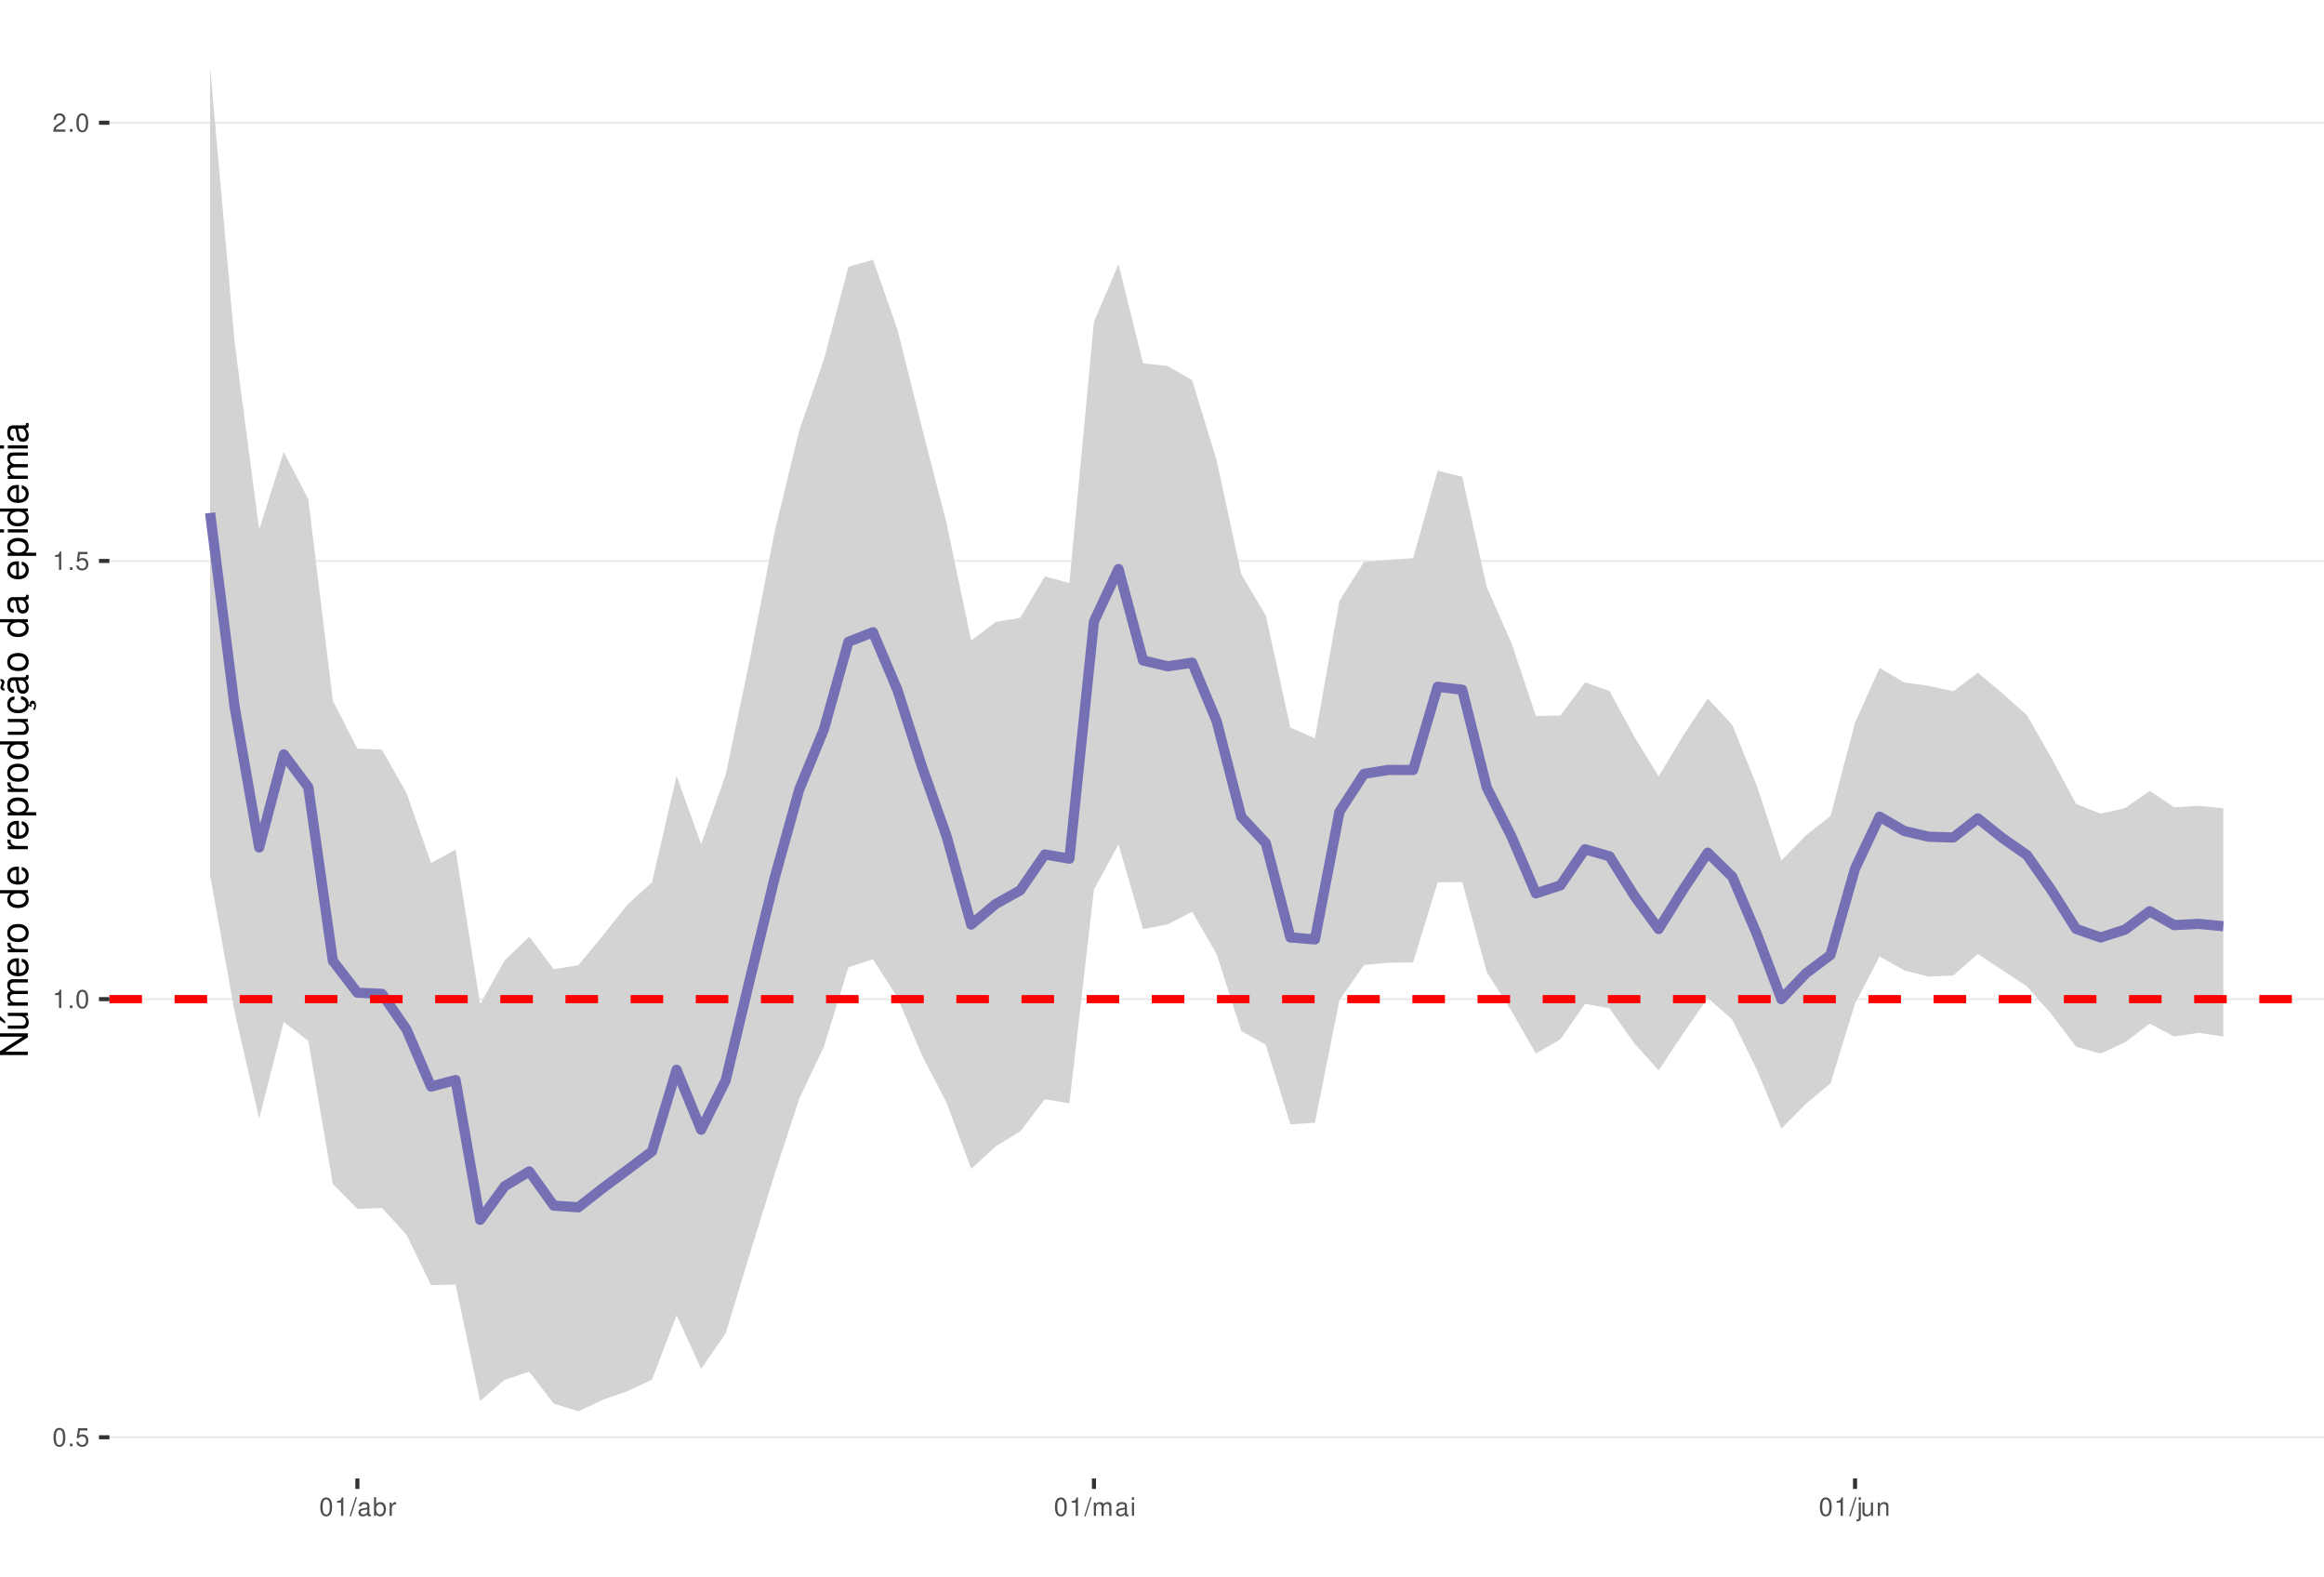
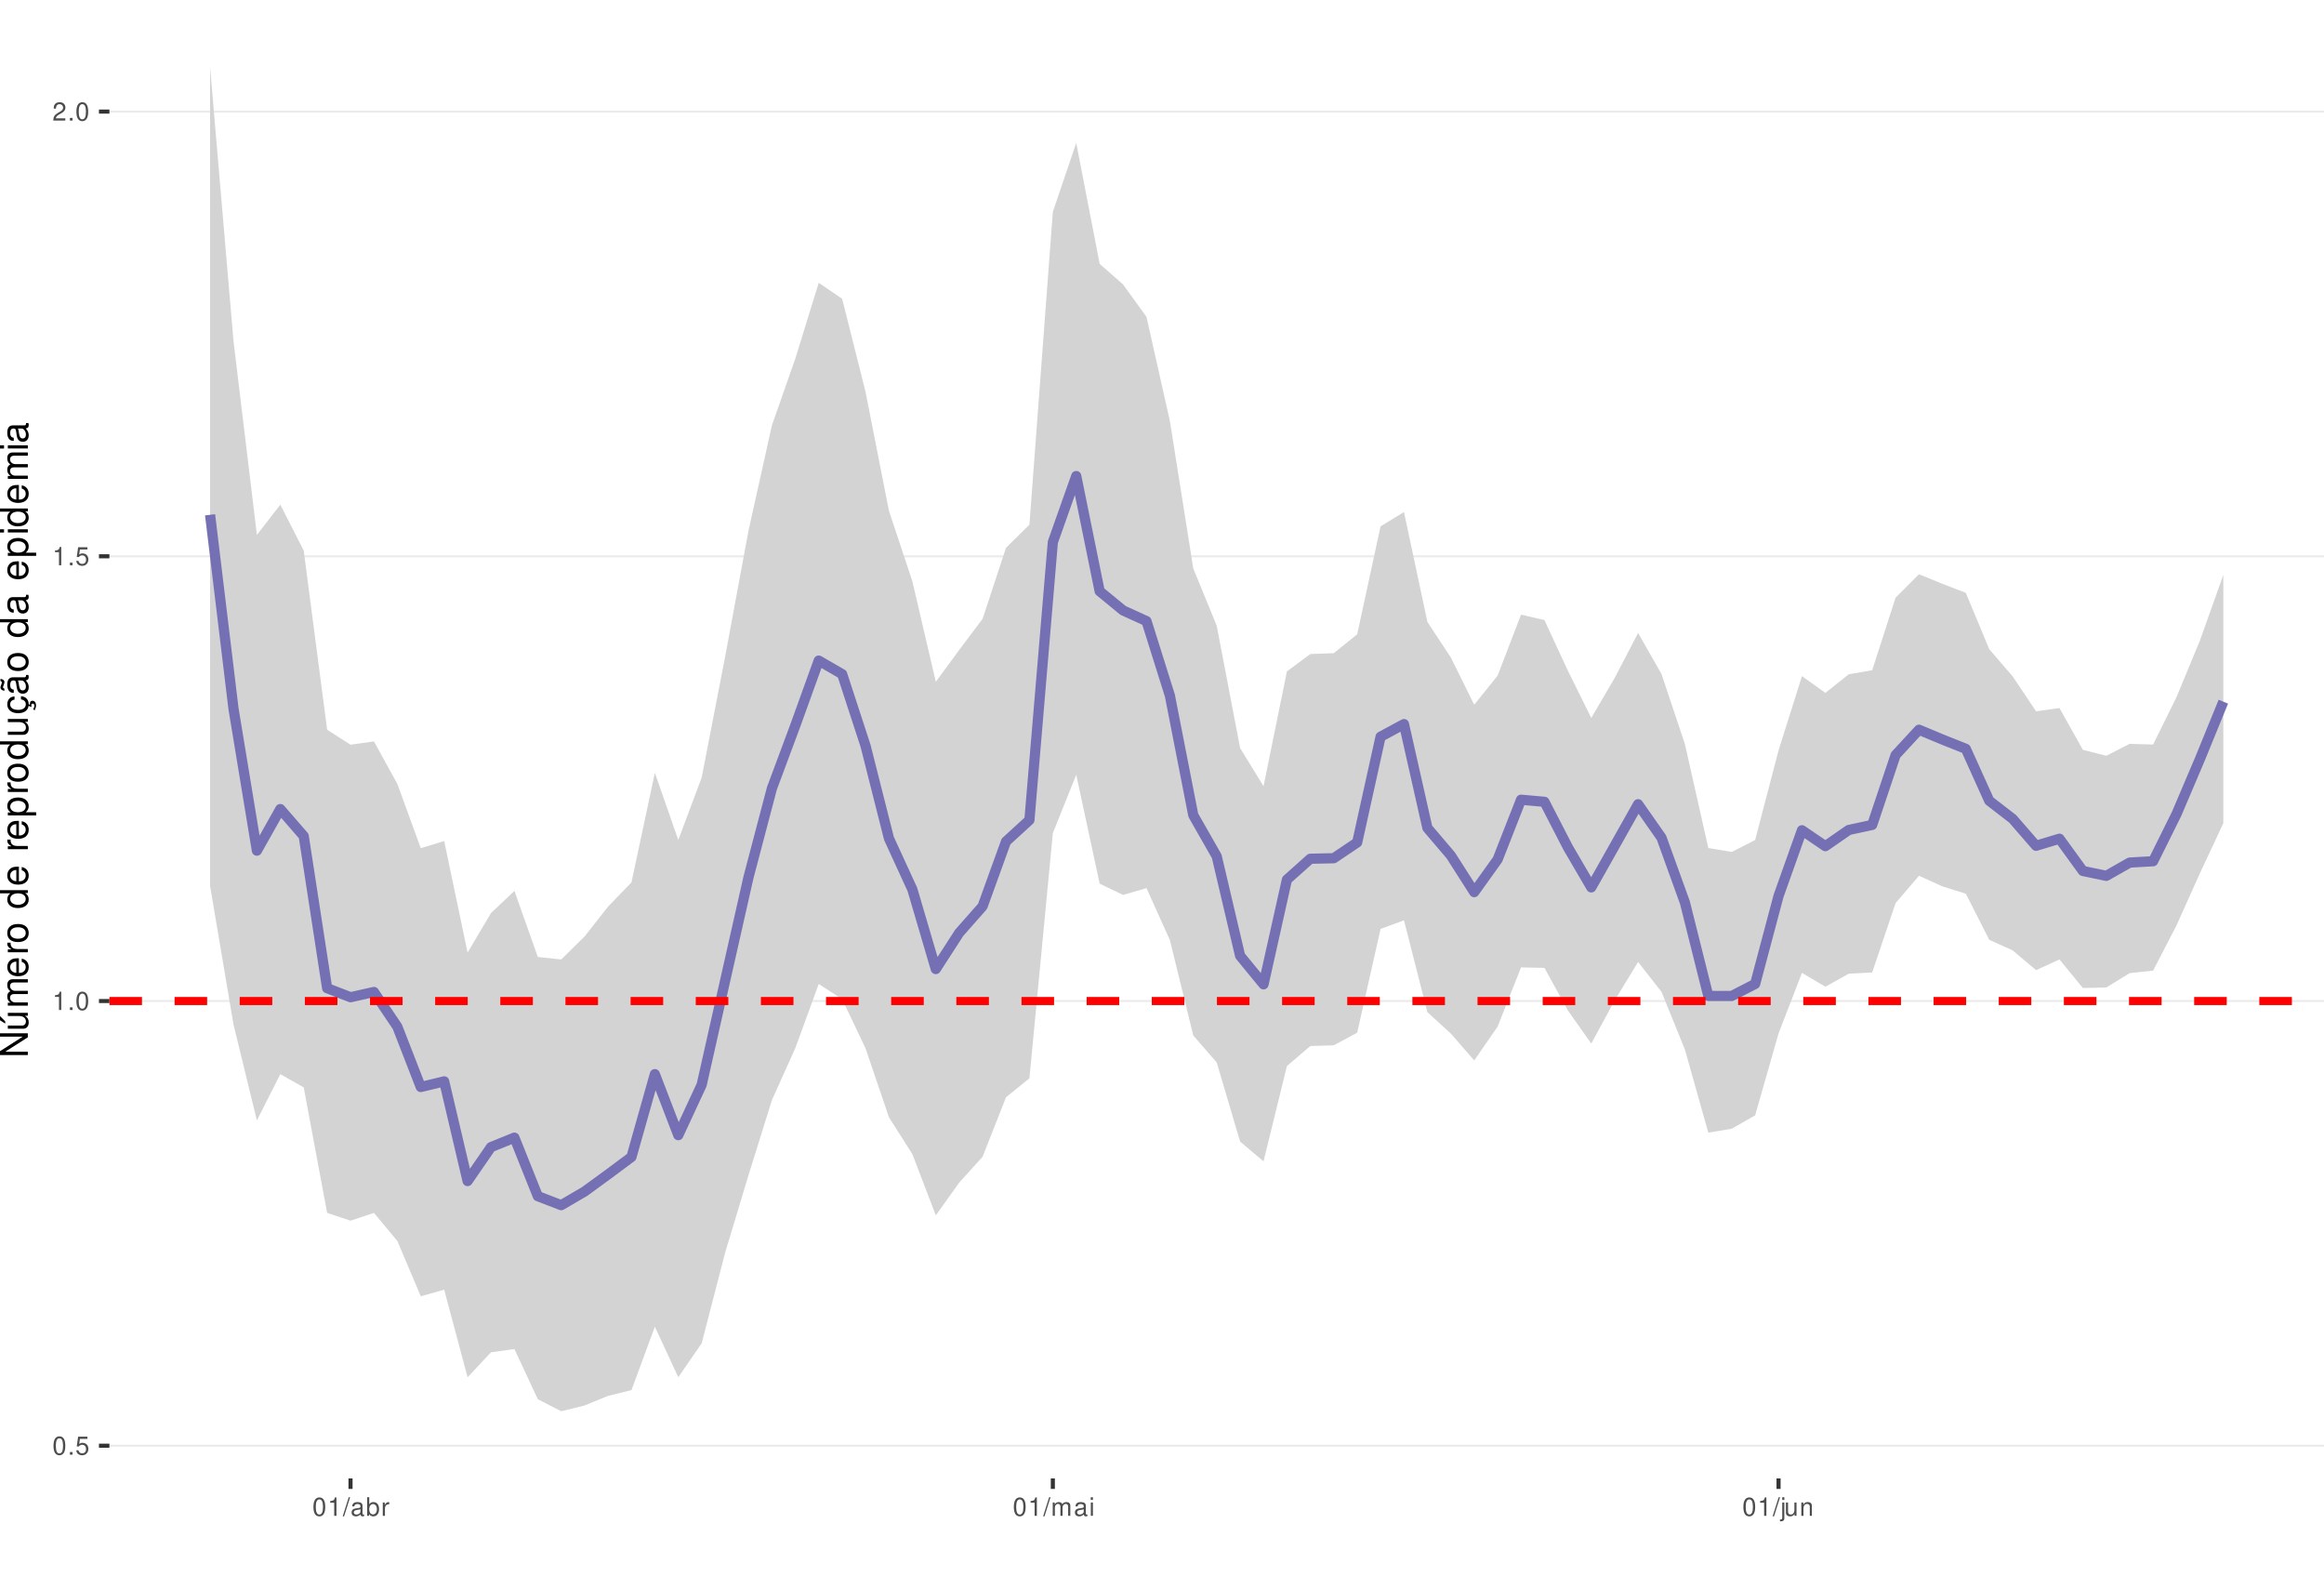
<svg xmlns="http://www.w3.org/2000/svg" xmlns:xlink="http://www.w3.org/1999/xlink" width="609pt" height="413pt" viewBox="0 0 609 413" version="1.1">
  <defs>
    <g>
      <symbol overflow="visible" id="glyph0-0">
        <path style="stroke:none;" d="" />
      </symbol>
      <symbol overflow="visible" id="glyph0-1">
        <path style="stroke:none;" d="M 1.828 -4.812 C 1.391 -4.812 0.984 -4.609 0.75 -4.281 C 0.438 -3.859 0.281 -3.219 0.281 -2.328 C 0.281 -0.703 0.812 0.156 1.828 0.156 C 2.828 0.156 3.375 -0.703 3.375 -2.297 C 3.375 -3.219 3.234 -3.844 2.922 -4.281 C 2.672 -4.625 2.281 -4.812 1.828 -4.812 Z M 1.828 -4.297 C 2.469 -4.297 2.781 -3.641 2.781 -2.344 C 2.781 -0.969 2.469 -0.328 1.812 -0.328 C 1.203 -0.328 0.891 -1 0.891 -2.328 C 0.891 -3.641 1.203 -4.297 1.828 -4.297 Z M 1.828 -4.297 " />
      </symbol>
      <symbol overflow="visible" id="glyph0-2">
        <path style="stroke:none;" d="M 1.266 -0.688 L 0.578 -0.688 L 0.578 0 L 1.266 0 Z M 1.266 -0.688 " />
      </symbol>
      <symbol overflow="visible" id="glyph0-3">
        <path style="stroke:none;" d="M 3.172 -4.719 L 0.734 -4.719 L 0.375 -2.156 L 0.922 -2.156 C 1.188 -2.469 1.422 -2.594 1.797 -2.594 C 2.422 -2.594 2.812 -2.156 2.812 -1.453 C 2.812 -0.781 2.422 -0.359 1.781 -0.359 C 1.266 -0.359 0.953 -0.625 0.812 -1.156 L 0.234 -1.156 C 0.312 -0.766 0.375 -0.578 0.516 -0.406 C 0.781 -0.047 1.266 0.156 1.797 0.156 C 2.75 0.156 3.422 -0.547 3.422 -1.531 C 3.422 -2.469 2.797 -3.109 1.891 -3.109 C 1.562 -3.109 1.297 -3.016 1.016 -2.828 L 1.203 -4.141 L 3.172 -4.141 Z M 3.172 -4.719 " />
      </symbol>
      <symbol overflow="visible" id="glyph0-4">
        <path style="stroke:none;" d="M 1.719 -3.422 L 1.719 0 L 2.312 0 L 2.312 -4.812 L 1.922 -4.812 C 1.719 -4.078 1.578 -3.969 0.672 -3.859 L 0.672 -3.422 Z M 1.719 -3.422 " />
      </symbol>
      <symbol overflow="visible" id="glyph0-5">
        <path style="stroke:none;" d="M 3.375 -0.578 L 0.891 -0.578 C 0.938 -0.984 1.156 -1.234 1.734 -1.578 L 2.406 -1.953 C 3.062 -2.328 3.406 -2.812 3.406 -3.406 C 3.406 -3.812 3.234 -4.188 2.969 -4.438 C 2.688 -4.688 2.344 -4.812 1.891 -4.812 C 1.297 -4.812 0.844 -4.594 0.578 -4.188 C 0.422 -3.938 0.344 -3.641 0.328 -3.141 L 0.922 -3.141 C 0.938 -3.469 0.984 -3.672 1.062 -3.828 C 1.219 -4.125 1.516 -4.297 1.875 -4.297 C 2.406 -4.297 2.797 -3.906 2.797 -3.391 C 2.797 -3.016 2.578 -2.672 2.156 -2.438 L 1.547 -2.078 C 0.562 -1.516 0.281 -1.062 0.219 0 L 3.375 0 Z M 3.375 -0.578 " />
      </symbol>
      <symbol overflow="visible" id="glyph0-6">
        <path style="stroke:none;" d="M 1.531 -4.859 L -0.047 0.141 L 0.312 0.141 L 1.891 -4.859 Z M 1.531 -4.859 " />
      </symbol>
      <symbol overflow="visible" id="glyph0-7">
        <path style="stroke:none;" d="M 3.562 -0.328 C 3.5 -0.312 3.469 -0.312 3.438 -0.312 C 3.25 -0.312 3.141 -0.406 3.141 -0.578 L 3.141 -2.641 C 3.141 -3.25 2.688 -3.594 1.828 -3.594 C 1.312 -3.594 0.906 -3.438 0.672 -3.188 C 0.516 -3 0.453 -2.797 0.438 -2.453 L 0.984 -2.453 C 1.031 -2.875 1.297 -3.078 1.812 -3.078 C 2.312 -3.078 2.594 -2.891 2.594 -2.562 L 2.594 -2.406 C 2.578 -2.172 2.469 -2.078 2.016 -2.031 C 1.219 -1.922 1.109 -1.891 0.891 -1.812 C 0.484 -1.641 0.281 -1.328 0.281 -0.875 C 0.281 -0.25 0.719 0.156 1.422 0.156 C 1.859 0.156 2.219 0 2.609 -0.359 C 2.656 0 2.828 0.156 3.188 0.156 C 3.297 0.156 3.375 0.141 3.562 0.094 Z M 2.594 -1.094 C 2.594 -0.906 2.531 -0.797 2.375 -0.641 C 2.141 -0.438 1.875 -0.328 1.547 -0.328 C 1.109 -0.328 0.859 -0.547 0.859 -0.891 C 0.859 -1.266 1.094 -1.438 1.703 -1.531 C 2.297 -1.609 2.406 -1.641 2.594 -1.719 Z M 2.594 -1.094 " />
      </symbol>
      <symbol overflow="visible" id="glyph0-8">
        <path style="stroke:none;" d="M 0.359 -4.859 L 0.359 0 L 0.859 0 L 0.859 -0.453 C 1.125 -0.047 1.484 0.156 1.969 0.156 C 2.875 0.156 3.484 -0.594 3.484 -1.75 C 3.484 -2.891 2.922 -3.594 1.984 -3.594 C 1.516 -3.594 1.172 -3.406 0.906 -3.016 L 0.906 -4.859 Z M 1.891 -3.062 C 2.5 -3.062 2.906 -2.531 2.906 -1.703 C 2.906 -0.906 2.484 -0.359 1.891 -0.359 C 1.297 -0.359 0.906 -0.906 0.906 -1.719 C 0.906 -2.531 1.297 -3.062 1.891 -3.062 Z M 1.891 -3.062 " />
      </symbol>
      <symbol overflow="visible" id="glyph0-9">
        <path style="stroke:none;" d="M 0.453 -3.484 L 0.453 0 L 1.016 0 L 1.016 -1.812 C 1.031 -2.656 1.375 -3.016 2.141 -3 L 2.141 -3.562 C 2.047 -3.578 1.984 -3.594 1.922 -3.594 C 1.562 -3.594 1.297 -3.375 0.969 -2.859 L 0.969 -3.484 Z M 0.453 -3.484 " />
      </symbol>
      <symbol overflow="visible" id="glyph0-10">
        <path style="stroke:none;" d="M 0.469 -3.484 L 0.469 0 L 1.031 0 L 1.031 -2.188 C 1.031 -2.703 1.391 -3.109 1.844 -3.109 C 2.25 -3.109 2.484 -2.844 2.484 -2.406 L 2.484 0 L 3.047 0 L 3.047 -2.188 C 3.047 -2.703 3.422 -3.109 3.875 -3.109 C 4.266 -3.109 4.516 -2.844 4.516 -2.406 L 4.516 0 L 5.078 0 L 5.078 -2.609 C 5.078 -3.234 4.719 -3.594 4.062 -3.594 C 3.594 -3.594 3.312 -3.453 2.984 -3.062 C 2.781 -3.422 2.5 -3.594 2.047 -3.594 C 1.578 -3.594 1.266 -3.422 0.984 -3 L 0.984 -3.484 Z M 0.469 -3.484 " />
      </symbol>
      <symbol overflow="visible" id="glyph0-11">
        <path style="stroke:none;" d="M 1 -3.484 L 0.453 -3.484 L 0.453 0 L 1 0 Z M 1 -4.859 L 0.438 -4.859 L 0.438 -4.156 L 1 -4.156 Z M 1 -4.859 " />
      </symbol>
      <symbol overflow="visible" id="glyph0-12">
        <path style="stroke:none;" d="M 0.469 -3.484 L 0.469 0.5 C 0.469 0.859 0.359 0.969 0.016 0.969 C -0.031 0.969 -0.047 0.969 -0.125 0.953 L -0.125 1.438 C -0.047 1.438 -0.016 1.453 0.062 1.453 C 0.688 1.453 1.016 1.203 1.016 0.719 L 1.016 -3.484 Z M 1.016 -4.859 L 0.469 -4.859 L 0.469 -4.156 L 1.016 -4.156 Z M 1.016 -4.859 " />
      </symbol>
      <symbol overflow="visible" id="glyph0-13">
        <path style="stroke:none;" d="M 3.203 0 L 3.203 -3.484 L 2.656 -3.484 L 2.656 -1.516 C 2.656 -0.797 2.281 -0.328 1.703 -0.328 C 1.266 -0.328 0.984 -0.594 0.984 -1.016 L 0.984 -3.484 L 0.438 -3.484 L 0.438 -0.797 C 0.438 -0.219 0.859 0.156 1.547 0.156 C 2.062 0.156 2.391 -0.031 2.703 -0.484 L 2.703 0 Z M 3.203 0 " />
      </symbol>
      <symbol overflow="visible" id="glyph0-14">
        <path style="stroke:none;" d="M 0.469 -3.484 L 0.469 0 L 1.031 0 L 1.031 -1.922 C 1.031 -2.641 1.391 -3.109 1.969 -3.109 C 2.406 -3.109 2.688 -2.828 2.688 -2.422 L 2.688 0 L 3.234 0 L 3.234 -2.641 C 3.234 -3.219 2.812 -3.594 2.141 -3.594 C 1.625 -3.594 1.281 -3.391 0.984 -2.906 L 0.984 -3.484 Z M 0.469 -3.484 " />
      </symbol>
      <symbol overflow="visible" id="glyph1-0">
        <path style="stroke:none;" d="" />
      </symbol>
      <symbol overflow="visible" id="glyph1-1">
        <path style="stroke:none;" d="M -7.297 -6.453 L -7.297 -5.578 L -1.328 -5.578 L -7.297 -1.766 L -7.297 -0.766 L 0 -0.766 L 0 -1.641 L -5.906 -1.641 L 0 -5.406 L 0 -6.453 Z M -7.297 -6.453 " />
      </symbol>
      <symbol overflow="visible" id="glyph1-2">
        <path style="stroke:none;" d="M 0 -4.812 L -5.234 -4.812 L -5.234 -3.984 L -2.266 -3.984 C -1.203 -3.984 -0.5 -3.438 -0.5 -2.562 C -0.5 -1.906 -0.906 -1.484 -1.531 -1.484 L -5.234 -1.484 L -5.234 -0.656 L -1.203 -0.656 C -0.328 -0.656 0.234 -1.297 0.234 -2.312 C 0.234 -3.094 -0.047 -3.578 -0.734 -4.062 L 0 -4.062 Z M -7.406 -2.953 L -5.922 -2 L -5.922 -2.594 L -7.406 -4.094 Z M -7.406 -2.953 " />
      </symbol>
      <symbol overflow="visible" id="glyph1-3">
        <path style="stroke:none;" d="M -5.234 -0.703 L 0 -0.703 L 0 -1.547 L -3.297 -1.547 C -4.047 -1.547 -4.656 -2.094 -4.656 -2.766 C -4.656 -3.391 -4.281 -3.734 -3.609 -3.734 L 0 -3.734 L 0 -4.578 L -3.297 -4.578 C -4.047 -4.578 -4.656 -5.125 -4.656 -5.812 C -4.656 -6.422 -4.266 -6.781 -3.609 -6.781 L 0 -6.781 L 0 -7.625 L -3.938 -7.625 C -4.875 -7.625 -5.391 -7.078 -5.391 -6.094 C -5.391 -5.406 -5.188 -4.984 -4.594 -4.484 C -5.156 -4.188 -5.391 -3.766 -5.391 -3.078 C -5.391 -2.375 -5.125 -1.906 -4.5 -1.469 L -5.234 -1.469 Z M -5.234 -0.703 " />
      </symbol>
      <symbol overflow="visible" id="glyph1-4">
        <path style="stroke:none;" d="M -2.344 -5.125 C -3.141 -5.125 -3.625 -5.062 -4.016 -4.922 C -4.875 -4.578 -5.391 -3.781 -5.391 -2.797 C -5.391 -1.344 -4.281 -0.406 -2.547 -0.406 C -0.812 -0.406 0.234 -1.297 0.234 -2.781 C 0.234 -3.984 -0.453 -4.812 -1.594 -5.016 L -1.594 -4.188 C -0.906 -3.953 -0.547 -3.484 -0.547 -2.812 C -0.547 -2.281 -0.781 -1.828 -1.219 -1.547 C -1.516 -1.344 -1.812 -1.281 -2.344 -1.266 Z M -3.016 -1.297 C -3.984 -1.359 -4.625 -1.953 -4.625 -2.797 C -4.625 -3.641 -3.953 -4.234 -3.016 -4.234 Z M -3.016 -1.297 " />
      </symbol>
      <symbol overflow="visible" id="glyph1-5">
        <path style="stroke:none;" d="M -5.234 -0.688 L 0 -0.688 L 0 -1.531 L -2.719 -1.531 C -3.984 -1.547 -4.547 -2.062 -4.516 -3.203 L -5.359 -3.203 C -5.375 -3.062 -5.391 -2.984 -5.391 -2.891 C -5.391 -2.344 -5.062 -1.938 -4.297 -1.453 L -5.234 -1.453 Z M -5.234 -0.688 " />
      </symbol>
      <symbol overflow="visible" id="glyph1-6">
        <path style="stroke:none;" d="M -5.391 -2.719 C -5.391 -1.234 -4.344 -0.359 -2.578 -0.359 C -0.812 -0.359 0.234 -1.234 0.234 -2.734 C 0.234 -4.203 -0.812 -5.094 -2.547 -5.094 C -4.359 -5.094 -5.391 -4.234 -5.391 -2.719 Z M -4.625 -2.734 C -4.625 -3.672 -3.844 -4.234 -2.547 -4.234 C -1.312 -4.234 -0.547 -3.656 -0.547 -2.734 C -0.547 -1.797 -1.312 -1.234 -2.578 -1.234 C -3.844 -1.234 -4.625 -1.797 -4.625 -2.734 Z M -4.625 -2.734 " />
      </symbol>
      <symbol overflow="visible" id="glyph1-7">
        <path style="stroke:none;" d="" />
      </symbol>
      <symbol overflow="visible" id="glyph1-8">
        <path style="stroke:none;" d="M -7.297 -4.953 L -7.297 -4.125 L -4.578 -4.125 C -5.109 -3.766 -5.391 -3.203 -5.391 -2.516 C -5.391 -1.156 -4.297 -0.266 -2.625 -0.266 C -0.859 -0.266 0.234 -1.125 0.234 -2.547 C 0.234 -3.266 -0.047 -3.766 -0.688 -4.203 L 0 -4.203 L 0 -4.953 Z M -4.609 -2.656 C -4.609 -3.547 -3.812 -4.125 -2.562 -4.125 C -1.344 -4.125 -0.547 -3.547 -0.547 -2.656 C -0.547 -1.734 -1.359 -1.125 -2.578 -1.125 C -3.797 -1.125 -4.609 -1.734 -4.609 -2.656 Z M -4.609 -2.656 " />
      </symbol>
      <symbol overflow="visible" id="glyph1-9">
        <path style="stroke:none;" d="M 2.188 -0.547 L 2.188 -1.375 L -0.547 -1.375 C -0.016 -1.812 0.234 -2.312 0.234 -2.984 C 0.234 -4.344 -0.859 -5.234 -2.531 -5.234 C -4.297 -5.234 -5.391 -4.375 -5.391 -2.984 C -5.391 -2.266 -5.062 -1.703 -4.453 -1.312 L -5.234 -1.312 L -5.234 -0.547 Z M -4.609 -2.844 C -4.609 -3.766 -3.797 -4.359 -2.547 -4.359 C -1.359 -4.359 -0.547 -3.75 -0.547 -2.844 C -0.547 -1.953 -1.344 -1.375 -2.578 -1.375 C -3.812 -1.375 -4.609 -1.953 -4.609 -2.844 Z M -4.609 -2.844 " />
      </symbol>
      <symbol overflow="visible" id="glyph1-10">
        <path style="stroke:none;" d="M 0 -4.812 L -5.234 -4.812 L -5.234 -3.984 L -2.266 -3.984 C -1.203 -3.984 -0.5 -3.438 -0.5 -2.562 C -0.5 -1.906 -0.906 -1.484 -1.531 -1.484 L -5.234 -1.484 L -5.234 -0.656 L -1.203 -0.656 C -0.328 -0.656 0.234 -1.297 0.234 -2.312 C 0.234 -3.094 -0.047 -3.578 -0.734 -4.062 L 0 -4.062 Z M 0 -4.812 " />
      </symbol>
      <symbol overflow="visible" id="glyph1-11">
        <path style="stroke:none;" d="M 0.234 -2.641 C 0.234 -3.875 -0.547 -4.703 -1.797 -4.766 L -1.797 -3.938 C -0.953 -3.797 -0.531 -3.359 -0.531 -2.656 C -0.531 -1.734 -1.281 -1.188 -2.516 -1.188 C -3.844 -1.188 -4.625 -1.719 -4.625 -2.625 C -4.625 -3.328 -4.203 -3.766 -3.484 -3.875 L -3.484 -4.703 C -3.984 -4.672 -4.312 -4.562 -4.609 -4.359 C -5.094 -4 -5.391 -3.375 -5.391 -2.641 C -5.391 -1.219 -4.266 -0.312 -2.531 -0.312 C -1.469 -0.312 -0.625 -0.672 -0.156 -1.312 C 0.047 -1.594 0.125 -1.812 0.203 -2.25 L 0.922 -1.938 L 0.984 -2.062 C 0.938 -2.188 0.906 -2.25 0.906 -2.375 C 0.906 -2.656 1.047 -2.828 1.281 -2.828 C 1.547 -2.828 1.734 -2.594 1.734 -2.297 C 1.734 -2.031 1.672 -1.844 1.438 -1.406 L 1.406 -1.312 L 1.812 -1.094 C 2.078 -1.75 2.141 -1.953 2.141 -2.344 C 2.141 -3.109 1.781 -3.578 1.203 -3.578 C 0.781 -3.578 0.547 -3.297 0.547 -2.797 C 0.547 -2.703 0.547 -2.641 0.562 -2.516 Z M 0.234 -2.641 " />
      </symbol>
      <symbol overflow="visible" id="glyph1-12">
        <path style="stroke:none;" d="M -0.484 -5.344 C -0.469 -5.266 -0.469 -5.219 -0.469 -5.172 C -0.469 -4.875 -0.625 -4.719 -0.875 -4.719 L -3.953 -4.719 C -4.891 -4.719 -5.391 -4.047 -5.391 -2.75 C -5.391 -1.984 -5.172 -1.375 -4.781 -1.016 C -4.516 -0.766 -4.203 -0.672 -3.688 -0.656 L -3.688 -1.484 C -4.328 -1.562 -4.625 -1.938 -4.625 -2.719 C -4.625 -3.484 -4.344 -3.891 -3.844 -3.891 L -3.625 -3.891 C -3.266 -3.875 -3.125 -3.703 -3.047 -3.016 C -2.891 -1.844 -2.844 -1.656 -2.719 -1.344 C -2.453 -0.734 -2 -0.422 -1.312 -0.422 C -0.375 -0.422 0.234 -1.078 0.234 -2.141 C 0.234 -2.797 0 -3.328 -0.547 -3.922 C 0 -3.984 0.234 -4.234 0.234 -4.781 C 0.234 -4.953 0.203 -5.062 0.141 -5.344 Z M -1.656 -3.891 C -1.375 -3.891 -1.203 -3.812 -0.969 -3.562 C -0.656 -3.219 -0.5 -2.812 -0.5 -2.312 C -0.5 -1.672 -0.812 -1.297 -1.344 -1.297 C -1.891 -1.297 -2.172 -1.656 -2.297 -2.547 C -2.422 -3.438 -2.453 -3.609 -2.594 -3.891 Z M -7.172 -3.75 C -6.922 -3.672 -6.812 -3.547 -6.812 -3.375 C -6.812 -3.25 -6.875 -2.984 -6.984 -2.734 C -7.156 -2.312 -7.172 -2.25 -7.172 -2.047 C -7.172 -1.594 -6.797 -1.297 -6.141 -1.188 L -6.141 -1.766 C -6.375 -1.812 -6.5 -1.938 -6.5 -2.094 C -6.5 -2.203 -6.469 -2.344 -6.375 -2.578 C -6.156 -3.156 -6.125 -3.234 -6.125 -3.438 C -6.125 -3.922 -6.484 -4.219 -7.172 -4.312 Z M -7.172 -3.75 " />
      </symbol>
      <symbol overflow="visible" id="glyph1-13">
        <path style="stroke:none;" d="M -0.484 -5.344 C -0.469 -5.266 -0.469 -5.219 -0.469 -5.172 C -0.469 -4.875 -0.625 -4.719 -0.875 -4.719 L -3.953 -4.719 C -4.891 -4.719 -5.391 -4.047 -5.391 -2.75 C -5.391 -1.984 -5.172 -1.375 -4.781 -1.016 C -4.516 -0.766 -4.203 -0.672 -3.688 -0.656 L -3.688 -1.484 C -4.328 -1.562 -4.625 -1.938 -4.625 -2.719 C -4.625 -3.484 -4.344 -3.891 -3.844 -3.891 L -3.625 -3.891 C -3.266 -3.875 -3.125 -3.703 -3.047 -3.016 C -2.891 -1.844 -2.844 -1.656 -2.719 -1.344 C -2.453 -0.734 -2 -0.422 -1.312 -0.422 C -0.375 -0.422 0.234 -1.078 0.234 -2.141 C 0.234 -2.797 0 -3.328 -0.547 -3.922 C 0 -3.984 0.234 -4.234 0.234 -4.781 C 0.234 -4.953 0.203 -5.062 0.141 -5.344 Z M -1.656 -3.891 C -1.375 -3.891 -1.203 -3.812 -0.969 -3.562 C -0.656 -3.219 -0.5 -2.812 -0.5 -2.312 C -0.5 -1.672 -0.812 -1.297 -1.344 -1.297 C -1.891 -1.297 -2.172 -1.656 -2.297 -2.547 C -2.422 -3.438 -2.453 -3.609 -2.594 -3.891 Z M -1.656 -3.891 " />
      </symbol>
      <symbol overflow="visible" id="glyph1-14">
        <path style="stroke:none;" d="M -5.234 -1.5 L -5.234 -0.672 L 0 -0.672 L 0 -1.5 Z M -7.297 -1.5 L -7.297 -0.656 L -6.234 -0.656 L -6.234 -1.5 Z M -7.297 -1.5 " />
      </symbol>
    </g>
    <clipPath id="clip1">
      <path d="M 28.672 0 L 609 0 L 609 387.328 L 28.672 387.328 Z M 28.672 0 " />
    </clipPath>
    <clipPath id="clip2">
-       <path d="M 28.672 376 L 609 376 L 609 377 L 28.672 377 Z M 28.672 376 " />
+       <path d="M 28.672 378 L 609 378 L 609 380 L 28.672 380 Z M 28.672 378 " />
    </clipPath>
    <clipPath id="clip3">
      <path d="M 28.672 261 L 609 261 L 609 263 L 28.672 263 Z M 28.672 261 " />
    </clipPath>
    <clipPath id="clip4">
-       <path d="M 28.672 146 L 609 146 L 609 148 L 28.672 148 Z M 28.672 146 " />
+       <path d="M 28.672 145 L 609 145 L 609 147 L 28.672 147 Z M 28.672 145 " />
    </clipPath>
    <clipPath id="clip5">
-       <path d="M 28.672 31 L 609 31 L 609 33 L 28.672 33 Z M 28.672 31 " />
+       <path d="M 28.672 28 L 609 28 L 609 30 L 28.672 30 Z M 28.672 28 " />
    </clipPath>
    <clipPath id="clip6">
-       <path d="M 28.672 260 L 609 260 L 609 263 L 28.672 263 Z M 28.672 260 " />
+       <path d="M 28.672 261 L 609 261 L 609 264 L 28.672 264 Z M 28.672 261 " />
    </clipPath>
  </defs>
  <g id="surface11">
    <rect x="0" y="0" width="609" height="413" style="fill:rgb(100%,100%,100%);fill-opacity:1;stroke:none;" />
    <rect x="0" y="0" width="609" height="413" style="fill:rgb(100%,100%,100%);fill-opacity:1;stroke:none;" />
    <path style="fill:none;stroke-width:1.067;stroke-linecap:round;stroke-linejoin:round;stroke:rgb(100%,100%,100%);stroke-opacity:1;stroke-miterlimit:10;" d="M 0 413 L 609 413 L 609 0 L 0 0 Z M 0 413 " />
    <g clip-path="url(#clip1)" clip-rule="nonzero">
      <path style=" stroke:none;fill-rule:nonzero;fill:rgb(100%,100%,100%);fill-opacity:1;" d="M 28.672 387.328 L 609 387.328 L 609 0 L 28.672 0 Z M 28.672 387.328 " />
    </g>
    <g clip-path="url(#clip2)" clip-rule="nonzero">
-       <path style="fill:none;stroke-width:0.533;stroke-linecap:butt;stroke-linejoin:round;stroke:rgb(92.157%,92.157%,92.157%);stroke-opacity:1;stroke-miterlimit:10;" d="M 28.672 376.547 L 609 376.547 " />
+       <path style="fill:none;stroke-width:0.533;stroke-linecap:butt;stroke-linejoin:round;stroke:rgb(92.157%,92.157%,92.157%);stroke-opacity:1;stroke-miterlimit:10;" d="M 28.672 378.754 L 609 378.754 " />
    </g>
    <g clip-path="url(#clip3)" clip-rule="nonzero">
-       <path style="fill:none;stroke-width:0.533;stroke-linecap:butt;stroke-linejoin:round;stroke:rgb(92.157%,92.157%,92.157%);stroke-opacity:1;stroke-miterlimit:10;" d="M 28.672 261.754 L 609 261.754 " />
+       <path style="fill:none;stroke-width:0.533;stroke-linecap:butt;stroke-linejoin:round;stroke:rgb(92.157%,92.157%,92.157%);stroke-opacity:1;stroke-miterlimit:10;" d="M 28.672 262.25 L 609 262.25 " />
    </g>
    <g clip-path="url(#clip4)" clip-rule="nonzero">
-       <path style="fill:none;stroke-width:0.533;stroke-linecap:butt;stroke-linejoin:round;stroke:rgb(92.157%,92.157%,92.157%);stroke-opacity:1;stroke-miterlimit:10;" d="M 28.672 146.957 L 609 146.957 " />
+       <path style="fill:none;stroke-width:0.533;stroke-linecap:butt;stroke-linejoin:round;stroke:rgb(92.157%,92.157%,92.157%);stroke-opacity:1;stroke-miterlimit:10;" d="M 28.672 145.742 L 609 145.742 " />
    </g>
    <g clip-path="url(#clip5)" clip-rule="nonzero">
-       <path style="fill:none;stroke-width:0.533;stroke-linecap:butt;stroke-linejoin:round;stroke:rgb(92.157%,92.157%,92.157%);stroke-opacity:1;stroke-miterlimit:10;" d="M 28.672 32.16 L 609 32.16 " />
-     </g>
-     <path style=" stroke:none;fill-rule:nonzero;fill:rgb(82.745%,82.745%,82.745%);fill-opacity:1;" d="M 55.051 17.605 L 61.484 89.758 L 67.918 138.762 L 74.352 118.367 L 80.785 130.758 L 87.219 183.574 L 93.652 196.129 L 100.086 196.387 L 106.52 207.746 L 112.953 226.09 L 119.387 222.59 L 125.82 263.09 L 132.254 251.605 L 138.688 245.379 L 145.121 253.938 L 151.559 252.859 L 157.992 245.07 L 164.426 236.992 L 170.859 231.117 L 177.293 203.266 L 183.727 221.129 L 190.16 202.977 L 196.594 172.262 L 203.027 139.16 L 209.461 112.703 L 215.895 94.18 L 222.328 69.898 L 228.762 68.035 L 235.195 86.398 L 241.629 112.23 L 248.062 137.133 L 254.496 167.816 L 260.93 162.949 L 267.363 161.844 L 273.801 151.008 L 280.234 152.746 L 286.668 84.27 L 293.102 69.223 L 299.535 95.184 L 305.969 95.871 L 312.402 99.613 L 318.836 120.688 L 325.27 150.438 L 331.703 161.246 L 338.137 190.602 L 344.57 193.406 L 351.004 157.359 L 357.438 147.211 L 363.871 146.645 L 370.305 146.242 L 376.738 123.309 L 383.172 124.898 L 389.605 153.832 L 396.043 168.379 L 402.477 187.562 L 408.91 187.473 L 415.344 178.777 L 421.777 181.031 L 428.211 192.906 L 434.645 203.391 L 441.078 192.703 L 447.512 182.98 L 453.945 189.91 L 460.379 205.863 L 466.812 225.449 L 473.246 218.836 L 479.68 213.793 L 486.113 189.316 L 492.547 174.973 L 498.98 178.789 L 505.414 179.68 L 511.852 181.113 L 518.285 176.262 L 524.719 181.605 L 531.152 187.375 L 537.586 198.594 L 544.02 210.609 L 550.453 213.16 L 556.887 211.703 L 563.32 207.195 L 569.754 211.484 L 576.188 211.113 L 582.621 211.77 L 582.621 271.559 L 576.188 270.582 L 569.754 271.531 L 563.32 268.184 L 556.887 273.043 L 550.453 276.016 L 544.02 274.207 L 537.586 265.723 L 531.152 258.395 L 524.719 254.184 L 518.285 249.922 L 511.852 255.566 L 505.414 255.848 L 498.98 254.203 L 492.547 250.59 L 486.113 262.895 L 479.68 283.832 L 473.246 289.164 L 466.812 295.68 L 460.379 280.262 L 453.945 267.145 L 447.512 261.449 L 441.078 270.738 L 434.645 280.434 L 428.211 273.266 L 421.777 264.172 L 415.344 262.984 L 408.91 272.266 L 402.477 276.012 L 396.043 264.812 L 389.605 254.691 L 383.172 231.074 L 376.738 231.141 L 370.305 252.121 L 363.871 252.215 L 357.438 252.789 L 351.004 262.031 L 344.57 294.145 L 338.137 294.539 L 331.703 273.742 L 325.27 270.074 L 318.836 249.988 L 312.402 238.867 L 305.969 242.172 L 299.535 243.414 L 293.102 221.211 L 286.668 233.047 L 280.234 289.066 L 273.801 287.984 L 267.363 296.387 L 260.93 300.32 L 254.496 306.223 L 248.062 288.93 L 241.629 276.531 L 235.195 261.352 L 228.762 251.324 L 222.328 253.379 L 215.895 274.215 L 209.461 287.82 L 203.027 307.465 L 196.594 328.16 L 190.16 349.34 L 183.727 358.605 L 177.293 344.586 L 170.859 361.414 L 164.426 364.461 L 157.992 366.715 L 151.559 369.723 L 145.121 367.73 L 138.688 359.367 L 132.254 361.473 L 125.82 367.055 L 119.387 336.531 L 112.953 336.684 L 106.52 323.484 L 100.086 316.461 L 93.652 316.715 L 87.219 310.191 L 80.785 272.672 L 74.352 267.719 L 67.918 293.066 L 61.484 265.125 L 55.051 229.258 Z M 55.051 17.605 " />
-     <path style="fill:none;stroke-width:2.667;stroke-linecap:butt;stroke-linejoin:round;stroke:rgb(45.882%,43.922%,70.196%);stroke-opacity:1;stroke-miterlimit:10;" d="M 55.051 134.371 L 61.484 185.184 L 67.918 222.027 L 74.352 197.629 L 80.785 206.23 L 87.219 251.699 L 93.652 260.062 L 100.086 260.379 L 106.52 269.688 L 112.953 284.664 L 119.387 282.949 L 125.82 319.586 L 132.254 310.77 L 138.688 306.887 L 145.121 315.855 L 151.559 316.289 L 157.992 311.242 L 164.426 306.477 L 170.859 301.629 L 177.293 280.254 L 183.727 295.969 L 190.16 283.066 L 196.594 256.191 L 203.027 229.879 L 209.461 206.762 L 215.895 191.117 L 222.328 168.137 L 228.762 165.637 L 235.195 180.824 L 241.629 200.945 L 248.062 219.117 L 254.496 242.215 L 260.93 236.824 L 267.363 233.242 L 273.801 223.848 L 280.234 224.957 L 286.668 162.824 L 293.102 149.074 L 299.535 173.023 L 305.969 174.559 L 312.402 173.609 L 318.836 188.977 L 325.27 213.988 L 331.703 220.887 L 338.137 245.586 L 344.57 246.109 L 351.004 212.664 L 357.438 202.738 L 363.871 201.699 L 370.305 201.727 L 376.738 179.922 L 383.172 180.699 L 389.605 206.32 L 396.043 219.074 L 402.477 234.043 L 408.91 231.941 L 415.344 222.492 L 421.777 224.34 L 428.211 234.59 L 434.645 243.395 L 441.078 233.039 L 447.512 223.383 L 453.945 229.691 L 460.379 244.73 L 466.812 261.762 L 473.246 255 L 479.68 250.164 L 486.113 227.543 L 492.547 213.941 L 498.98 217.703 L 505.414 219.211 L 511.852 219.414 L 518.285 214.398 L 524.719 219.547 L 531.152 224.012 L 537.586 233.215 L 544.02 243.363 L 550.453 245.602 L 556.887 243.539 L 563.32 238.734 L 569.754 242.371 L 576.188 242.039 L 582.621 242.66 " />
+       <path style="fill:none;stroke-width:0.533;stroke-linecap:butt;stroke-linejoin:round;stroke:rgb(92.157%,92.157%,92.157%);stroke-opacity:1;stroke-miterlimit:10;" d="M 28.672 29.238 L 609 29.238 " />
+     </g>
+     <path style=" stroke:none;fill-rule:nonzero;fill:rgb(82.745%,82.745%,82.745%);fill-opacity:1;" d="M 55.051 17.605 L 61.184 89.328 L 67.32 140.148 L 73.453 132.219 L 79.59 144.238 L 85.723 191.172 L 91.855 195.098 L 97.992 194.242 L 104.125 205.367 L 110.262 222.207 L 116.395 220.336 L 122.531 249.562 L 128.664 239.203 L 134.801 233.406 L 140.934 250.707 L 147.066 251.367 L 153.203 245.32 L 159.336 237.512 L 165.473 231.176 L 171.605 202.461 L 177.742 220.066 L 183.875 203.691 L 190.012 172.086 L 196.145 139.016 L 202.277 111.438 L 208.414 93.941 L 214.547 74.086 L 220.684 78.281 L 226.816 102.688 L 232.953 133.855 L 239.086 152.301 L 245.223 178.625 L 251.355 170.277 L 257.488 162.125 L 263.625 143.512 L 269.758 137.457 L 275.895 55.492 L 282.027 37.438 L 288.164 69.129 L 294.297 74.512 L 300.434 83.012 L 306.566 110.297 L 312.699 148.945 L 318.836 163.918 L 324.969 195.977 L 331.105 205.973 L 337.238 175.891 L 343.375 171.34 L 349.508 171.125 L 355.645 166.184 L 361.777 137.891 L 367.91 134.152 L 374.047 162.941 L 380.18 172.234 L 386.316 184.629 L 392.449 177 L 398.586 161.02 L 404.719 162.453 L 410.855 175.703 L 416.988 188.082 L 423.121 177.621 L 429.258 165.836 L 435.391 176.57 L 441.527 194.949 L 447.66 222.168 L 453.797 223.195 L 459.93 220.074 L 466.066 196.598 L 472.199 177.133 L 478.336 181.52 L 484.469 176.645 L 490.602 175.594 L 496.738 156.574 L 502.871 150.434 L 509.008 152.949 L 515.141 155.312 L 521.277 170.074 L 527.41 177.199 L 533.547 186.348 L 539.68 185.496 L 545.812 196.441 L 551.949 198 L 558.082 194.871 L 564.219 195.059 L 570.352 182.617 L 576.488 167.809 L 582.621 150.609 L 582.621 215.66 L 576.488 228.766 L 570.352 242.43 L 564.219 254.281 L 558.082 254.941 L 551.949 258.703 L 545.812 258.844 L 539.68 251.352 L 533.547 254.16 L 527.41 248.98 L 521.277 246.215 L 515.141 234.137 L 509.008 232.219 L 502.871 229.434 L 496.738 236.59 L 490.602 254.766 L 484.469 255.094 L 478.336 258.5 L 472.199 254.879 L 466.066 270.742 L 459.93 292.199 L 453.797 295.711 L 447.66 296.73 L 441.527 274.965 L 435.391 259.844 L 429.258 252.02 L 423.121 262.086 L 416.988 273.398 L 410.855 264.703 L 404.719 253.57 L 398.586 253.441 L 392.449 268.949 L 386.316 277.816 L 380.18 270.762 L 374.047 265.168 L 367.91 241.117 L 361.777 243.352 L 355.645 270.555 L 349.508 273.852 L 343.375 274.035 L 337.238 279.277 L 331.105 304.246 L 324.969 299.074 L 318.836 278.34 L 312.699 271.285 L 306.566 246.273 L 300.434 232.672 L 294.297 234.457 L 288.164 231.5 L 282.027 202.973 L 275.895 218.266 L 269.758 282.492 L 263.625 287.465 L 257.488 303.043 L 251.355 309.828 L 245.223 318.395 L 239.086 302.363 L 232.953 292.715 L 226.816 274.656 L 220.684 261.746 L 214.547 257.781 L 208.414 274.578 L 202.277 288.207 L 196.145 307.871 L 190.012 328.195 L 183.875 351.922 L 177.742 360.805 L 171.605 347.582 L 165.473 364.184 L 159.336 365.691 L 153.203 368.203 L 147.066 369.723 L 140.934 366.574 L 134.801 353.422 L 128.664 354.277 L 122.531 360.824 L 116.395 337.879 L 110.262 339.605 L 104.125 325.109 L 97.992 317.758 L 91.855 319.801 L 85.723 317.75 L 79.59 284.883 L 73.453 281.406 L 67.32 293.535 L 61.184 268.379 L 55.051 232.105 Z M 55.051 17.605 " />
+     <path style="fill:none;stroke-width:2.667;stroke-linecap:butt;stroke-linejoin:round;stroke:rgb(45.882%,43.922%,70.196%);stroke-opacity:1;stroke-miterlimit:10;" d="M 55.051 134.863 L 61.184 185.629 L 67.32 222.859 L 73.453 211.957 L 79.59 219.035 L 85.723 258.887 L 91.855 261.254 L 97.992 259.879 L 104.125 268.988 L 110.262 284.777 L 116.395 283.297 L 122.531 309.418 L 128.664 300.523 L 134.801 298.039 L 140.934 313.379 L 147.066 315.734 L 153.203 312.148 L 159.336 307.676 L 165.473 303.109 L 171.605 281.406 L 177.742 297.398 L 183.875 284.184 L 190.012 256.945 L 196.145 229.816 L 202.277 206.539 L 208.414 190.059 L 214.547 173.062 L 220.684 176.609 L 226.816 195.395 L 232.953 219.656 L 239.086 233.02 L 245.223 253.879 L 251.355 244.387 L 257.488 237.43 L 263.625 220.457 L 269.758 214.848 L 275.895 142.039 L 282.027 124.711 L 288.164 154.887 L 294.297 159.922 L 300.434 162.719 L 306.566 182.234 L 312.699 213.57 L 318.836 224.332 L 324.969 250.402 L 331.105 257.883 L 337.238 230.449 L 343.375 224.973 L 349.508 224.84 L 355.645 220.711 L 361.777 193.008 L 367.91 189.699 L 374.047 216.902 L 380.18 224.109 L 386.316 233.723 L 392.449 225.164 L 398.586 209.512 L 404.719 210.059 L 410.855 221.973 L 416.988 232.484 L 423.121 221.602 L 429.258 210.691 L 435.391 219.457 L 441.527 236.441 L 447.66 260.918 L 453.797 260.93 L 459.93 257.777 L 466.066 234.719 L 472.199 217.508 L 478.336 221.684 L 484.469 217.434 L 490.602 216.113 L 496.738 197.816 L 502.871 191.176 L 509.008 193.738 L 515.141 196.184 L 521.277 209.781 L 527.41 214.516 L 533.547 221.578 L 539.68 219.727 L 545.812 228.176 L 551.949 229.461 L 558.082 225.977 L 564.219 225.629 L 570.352 213.266 L 576.488 198.852 L 582.621 183.828 " />
    <g clip-path="url(#clip6)" clip-rule="nonzero">
-       <path style="fill:none;stroke-width:2.134;stroke-linecap:butt;stroke-linejoin:round;stroke:rgb(100%,0%,0%);stroke-opacity:1;stroke-dasharray:8.536,8.536;stroke-miterlimit:10;" d="M 28.672 261.754 L 609 261.754 " />
-     </g>
-     <g style="fill:rgb(30.196%,30.196%,30.196%);fill-opacity:1;">
-       <use xlink:href="#glyph0-1" x="13.738" y="378.895" />
-       <use xlink:href="#glyph0-2" x="17.738" y="378.895" />
-       <use xlink:href="#glyph0-3" x="19.738" y="378.895" />
-     </g>
-     <g style="fill:rgb(30.196%,30.196%,30.196%);fill-opacity:1;">
-       <use xlink:href="#glyph0-4" x="13.738" y="264.102" />
-       <use xlink:href="#glyph0-2" x="17.738" y="264.102" />
-       <use xlink:href="#glyph0-1" x="19.738" y="264.102" />
-     </g>
-     <g style="fill:rgb(30.196%,30.196%,30.196%);fill-opacity:1;">
-       <use xlink:href="#glyph0-4" x="13.738" y="149.305" />
-       <use xlink:href="#glyph0-2" x="17.738" y="149.305" />
-       <use xlink:href="#glyph0-3" x="19.738" y="149.305" />
-     </g>
-     <g style="fill:rgb(30.196%,30.196%,30.196%);fill-opacity:1;">
-       <use xlink:href="#glyph0-5" x="13.738" y="34.508" />
-       <use xlink:href="#glyph0-2" x="17.738" y="34.508" />
-       <use xlink:href="#glyph0-1" x="19.738" y="34.508" />
-     </g>
-     <path style="fill:none;stroke-width:1.067;stroke-linecap:butt;stroke-linejoin:round;stroke:rgb(20%,20%,20%);stroke-opacity:1;stroke-miterlimit:10;" d="M 25.93 376.547 L 28.672 376.547 " />
-     <path style="fill:none;stroke-width:1.067;stroke-linecap:butt;stroke-linejoin:round;stroke:rgb(20%,20%,20%);stroke-opacity:1;stroke-miterlimit:10;" d="M 25.93 261.754 L 28.672 261.754 " />
-     <path style="fill:none;stroke-width:1.067;stroke-linecap:butt;stroke-linejoin:round;stroke:rgb(20%,20%,20%);stroke-opacity:1;stroke-miterlimit:10;" d="M 25.93 146.957 L 28.672 146.957 " />
-     <path style="fill:none;stroke-width:1.067;stroke-linecap:butt;stroke-linejoin:round;stroke:rgb(20%,20%,20%);stroke-opacity:1;stroke-miterlimit:10;" d="M 25.93 32.16 L 28.672 32.16 " />
-     <path style="fill:none;stroke-width:1.067;stroke-linecap:butt;stroke-linejoin:round;stroke:rgb(20%,20%,20%);stroke-opacity:1;stroke-miterlimit:10;" d="M 93.652 390.07 L 93.652 387.328 " />
-     <path style="fill:none;stroke-width:1.067;stroke-linecap:butt;stroke-linejoin:round;stroke:rgb(20%,20%,20%);stroke-opacity:1;stroke-miterlimit:10;" d="M 286.668 390.07 L 286.668 387.328 " />
-     <path style="fill:none;stroke-width:1.067;stroke-linecap:butt;stroke-linejoin:round;stroke:rgb(20%,20%,20%);stroke-opacity:1;stroke-miterlimit:10;" d="M 486.113 390.07 L 486.113 387.328 " />
-     <g style="fill:rgb(30.196%,30.196%,30.196%);fill-opacity:1;">
-       <use xlink:href="#glyph0-1" x="83.652" y="397.109" />
-       <use xlink:href="#glyph0-4" x="87.652" y="397.109" />
-       <use xlink:href="#glyph0-6" x="91.652" y="397.109" />
-       <use xlink:href="#glyph0-7" x="93.652" y="397.109" />
-       <use xlink:href="#glyph0-8" x="97.652" y="397.109" />
-       <use xlink:href="#glyph0-9" x="101.652" y="397.109" />
-     </g>
-     <g style="fill:rgb(30.196%,30.196%,30.196%);fill-opacity:1;">
-       <use xlink:href="#glyph0-1" x="276.168" y="397.109" />
-       <use xlink:href="#glyph0-4" x="280.168" y="397.109" />
-       <use xlink:href="#glyph0-6" x="284.168" y="397.109" />
-       <use xlink:href="#glyph0-10" x="286.168" y="397.109" />
-       <use xlink:href="#glyph0-7" x="292.168" y="397.109" />
-       <use xlink:href="#glyph0-11" x="296.168" y="397.109" />
-     </g>
-     <g style="fill:rgb(30.196%,30.196%,30.196%);fill-opacity:1;">
-       <use xlink:href="#glyph0-1" x="476.613" y="397.109" />
-       <use xlink:href="#glyph0-4" x="480.613" y="397.109" />
-       <use xlink:href="#glyph0-6" x="484.613" y="397.109" />
-       <use xlink:href="#glyph0-12" x="486.613" y="397.109" />
-       <use xlink:href="#glyph0-13" x="487.613" y="397.109" />
-       <use xlink:href="#glyph0-14" x="491.613" y="397.109" />
+       <path style="fill:none;stroke-width:2.134;stroke-linecap:butt;stroke-linejoin:round;stroke:rgb(100%,0%,0%);stroke-opacity:1;stroke-dasharray:8.536,8.536;stroke-miterlimit:10;" d="M 28.672 262.25 L 609 262.25 " />
+     </g>
+     <g style="fill:rgb(30.196%,30.196%,30.196%);fill-opacity:1;">
+       <use xlink:href="#glyph0-1" x="13.738" y="381.102" />
+       <use xlink:href="#glyph0-2" x="17.738" y="381.102" />
+       <use xlink:href="#glyph0-3" x="19.738" y="381.102" />
+     </g>
+     <g style="fill:rgb(30.196%,30.196%,30.196%);fill-opacity:1;">
+       <use xlink:href="#glyph0-4" x="13.738" y="264.598" />
+       <use xlink:href="#glyph0-2" x="17.738" y="264.598" />
+       <use xlink:href="#glyph0-1" x="19.738" y="264.598" />
+     </g>
+     <g style="fill:rgb(30.196%,30.196%,30.196%);fill-opacity:1;">
+       <use xlink:href="#glyph0-4" x="13.738" y="148.09" />
+       <use xlink:href="#glyph0-2" x="17.738" y="148.09" />
+       <use xlink:href="#glyph0-3" x="19.738" y="148.09" />
+     </g>
+     <g style="fill:rgb(30.196%,30.196%,30.196%);fill-opacity:1;">
+       <use xlink:href="#glyph0-5" x="13.738" y="31.586" />
+       <use xlink:href="#glyph0-2" x="17.738" y="31.586" />
+       <use xlink:href="#glyph0-1" x="19.738" y="31.586" />
+     </g>
+     <path style="fill:none;stroke-width:1.067;stroke-linecap:butt;stroke-linejoin:round;stroke:rgb(20%,20%,20%);stroke-opacity:1;stroke-miterlimit:10;" d="M 25.93 378.754 L 28.672 378.754 " />
+     <path style="fill:none;stroke-width:1.067;stroke-linecap:butt;stroke-linejoin:round;stroke:rgb(20%,20%,20%);stroke-opacity:1;stroke-miterlimit:10;" d="M 25.93 262.25 L 28.672 262.25 " />
+     <path style="fill:none;stroke-width:1.067;stroke-linecap:butt;stroke-linejoin:round;stroke:rgb(20%,20%,20%);stroke-opacity:1;stroke-miterlimit:10;" d="M 25.93 145.742 L 28.672 145.742 " />
+     <path style="fill:none;stroke-width:1.067;stroke-linecap:butt;stroke-linejoin:round;stroke:rgb(20%,20%,20%);stroke-opacity:1;stroke-miterlimit:10;" d="M 25.93 29.238 L 28.672 29.238 " />
+     <path style="fill:none;stroke-width:1.067;stroke-linecap:butt;stroke-linejoin:round;stroke:rgb(20%,20%,20%);stroke-opacity:1;stroke-miterlimit:10;" d="M 91.855 390.07 L 91.855 387.328 " />
+     <path style="fill:none;stroke-width:1.067;stroke-linecap:butt;stroke-linejoin:round;stroke:rgb(20%,20%,20%);stroke-opacity:1;stroke-miterlimit:10;" d="M 275.895 390.07 L 275.895 387.328 " />
+     <path style="fill:none;stroke-width:1.067;stroke-linecap:butt;stroke-linejoin:round;stroke:rgb(20%,20%,20%);stroke-opacity:1;stroke-miterlimit:10;" d="M 466.066 390.07 L 466.066 387.328 " />
+     <g style="fill:rgb(30.196%,30.196%,30.196%);fill-opacity:1;">
+       <use xlink:href="#glyph0-1" x="81.855" y="397.109" />
+       <use xlink:href="#glyph0-4" x="85.855" y="397.109" />
+       <use xlink:href="#glyph0-6" x="89.855" y="397.109" />
+       <use xlink:href="#glyph0-7" x="91.855" y="397.109" />
+       <use xlink:href="#glyph0-8" x="95.855" y="397.109" />
+       <use xlink:href="#glyph0-9" x="99.855" y="397.109" />
+     </g>
+     <g style="fill:rgb(30.196%,30.196%,30.196%);fill-opacity:1;">
+       <use xlink:href="#glyph0-1" x="265.395" y="397.109" />
+       <use xlink:href="#glyph0-4" x="269.395" y="397.109" />
+       <use xlink:href="#glyph0-6" x="273.395" y="397.109" />
+       <use xlink:href="#glyph0-10" x="275.395" y="397.109" />
+       <use xlink:href="#glyph0-7" x="281.395" y="397.109" />
+       <use xlink:href="#glyph0-11" x="285.395" y="397.109" />
+     </g>
+     <g style="fill:rgb(30.196%,30.196%,30.196%);fill-opacity:1;">
+       <use xlink:href="#glyph0-1" x="456.566" y="397.109" />
+       <use xlink:href="#glyph0-4" x="460.566" y="397.109" />
+       <use xlink:href="#glyph0-6" x="464.566" y="397.109" />
+       <use xlink:href="#glyph0-12" x="466.566" y="397.109" />
+       <use xlink:href="#glyph0-13" x="467.566" y="397.109" />
+       <use xlink:href="#glyph0-14" x="471.566" y="397.109" />
    </g>
    <g style="fill:rgb(0%,0%,0%);fill-opacity:1;">
      <use xlink:href="#glyph1-1" x="7.29" y="277.164" />
      <use xlink:href="#glyph1-2" x="7.29" y="270.164" />
      <use xlink:href="#glyph1-3" x="7.29" y="264.164" />
      <use xlink:href="#glyph1-4" x="7.29" y="256.164" />
      <use xlink:href="#glyph1-5" x="7.29" y="250.164" />
      <use xlink:href="#glyph1-6" x="7.29" y="247.164" />
      <use xlink:href="#glyph1-7" x="7.29" y="241.164" />
      <use xlink:href="#glyph1-8" x="7.29" y="238.164" />
      <use xlink:href="#glyph1-4" x="7.29" y="232.164" />
      <use xlink:href="#glyph1-7" x="7.29" y="226.164" />
      <use xlink:href="#glyph1-5" x="7.29" y="223.164" />
      <use xlink:href="#glyph1-4" x="7.29" y="220.164" />
      <use xlink:href="#glyph1-9" x="7.29" y="214.164" />
      <use xlink:href="#glyph1-5" x="7.29" y="208.164" />
      <use xlink:href="#glyph1-6" x="7.29" y="205.164" />
      <use xlink:href="#glyph1-8" x="7.29" y="199.164" />
      <use xlink:href="#glyph1-10" x="7.29" y="193.164" />
      <use xlink:href="#glyph1-11" x="7.29" y="187.164" />
      <use xlink:href="#glyph1-12" x="7.29" y="182.164" />
      <use xlink:href="#glyph1-6" x="7.29" y="176.164" />
      <use xlink:href="#glyph1-7" x="7.29" y="170.164" />
      <use xlink:href="#glyph1-8" x="7.29" y="167.164" />
      <use xlink:href="#glyph1-13" x="7.29" y="161.164" />
      <use xlink:href="#glyph1-7" x="7.29" y="155.164" />
      <use xlink:href="#glyph1-4" x="7.29" y="152.164" />
      <use xlink:href="#glyph1-9" x="7.29" y="146.164" />
      <use xlink:href="#glyph1-14" x="7.29" y="140.164" />
      <use xlink:href="#glyph1-8" x="7.29" y="138.164" />
      <use xlink:href="#glyph1-4" x="7.29" y="132.164" />
      <use xlink:href="#glyph1-3" x="7.29" y="126.164" />
      <use xlink:href="#glyph1-14" x="7.29" y="118.164" />
      <use xlink:href="#glyph1-13" x="7.29" y="116.164" />
    </g>
  </g>
</svg>
